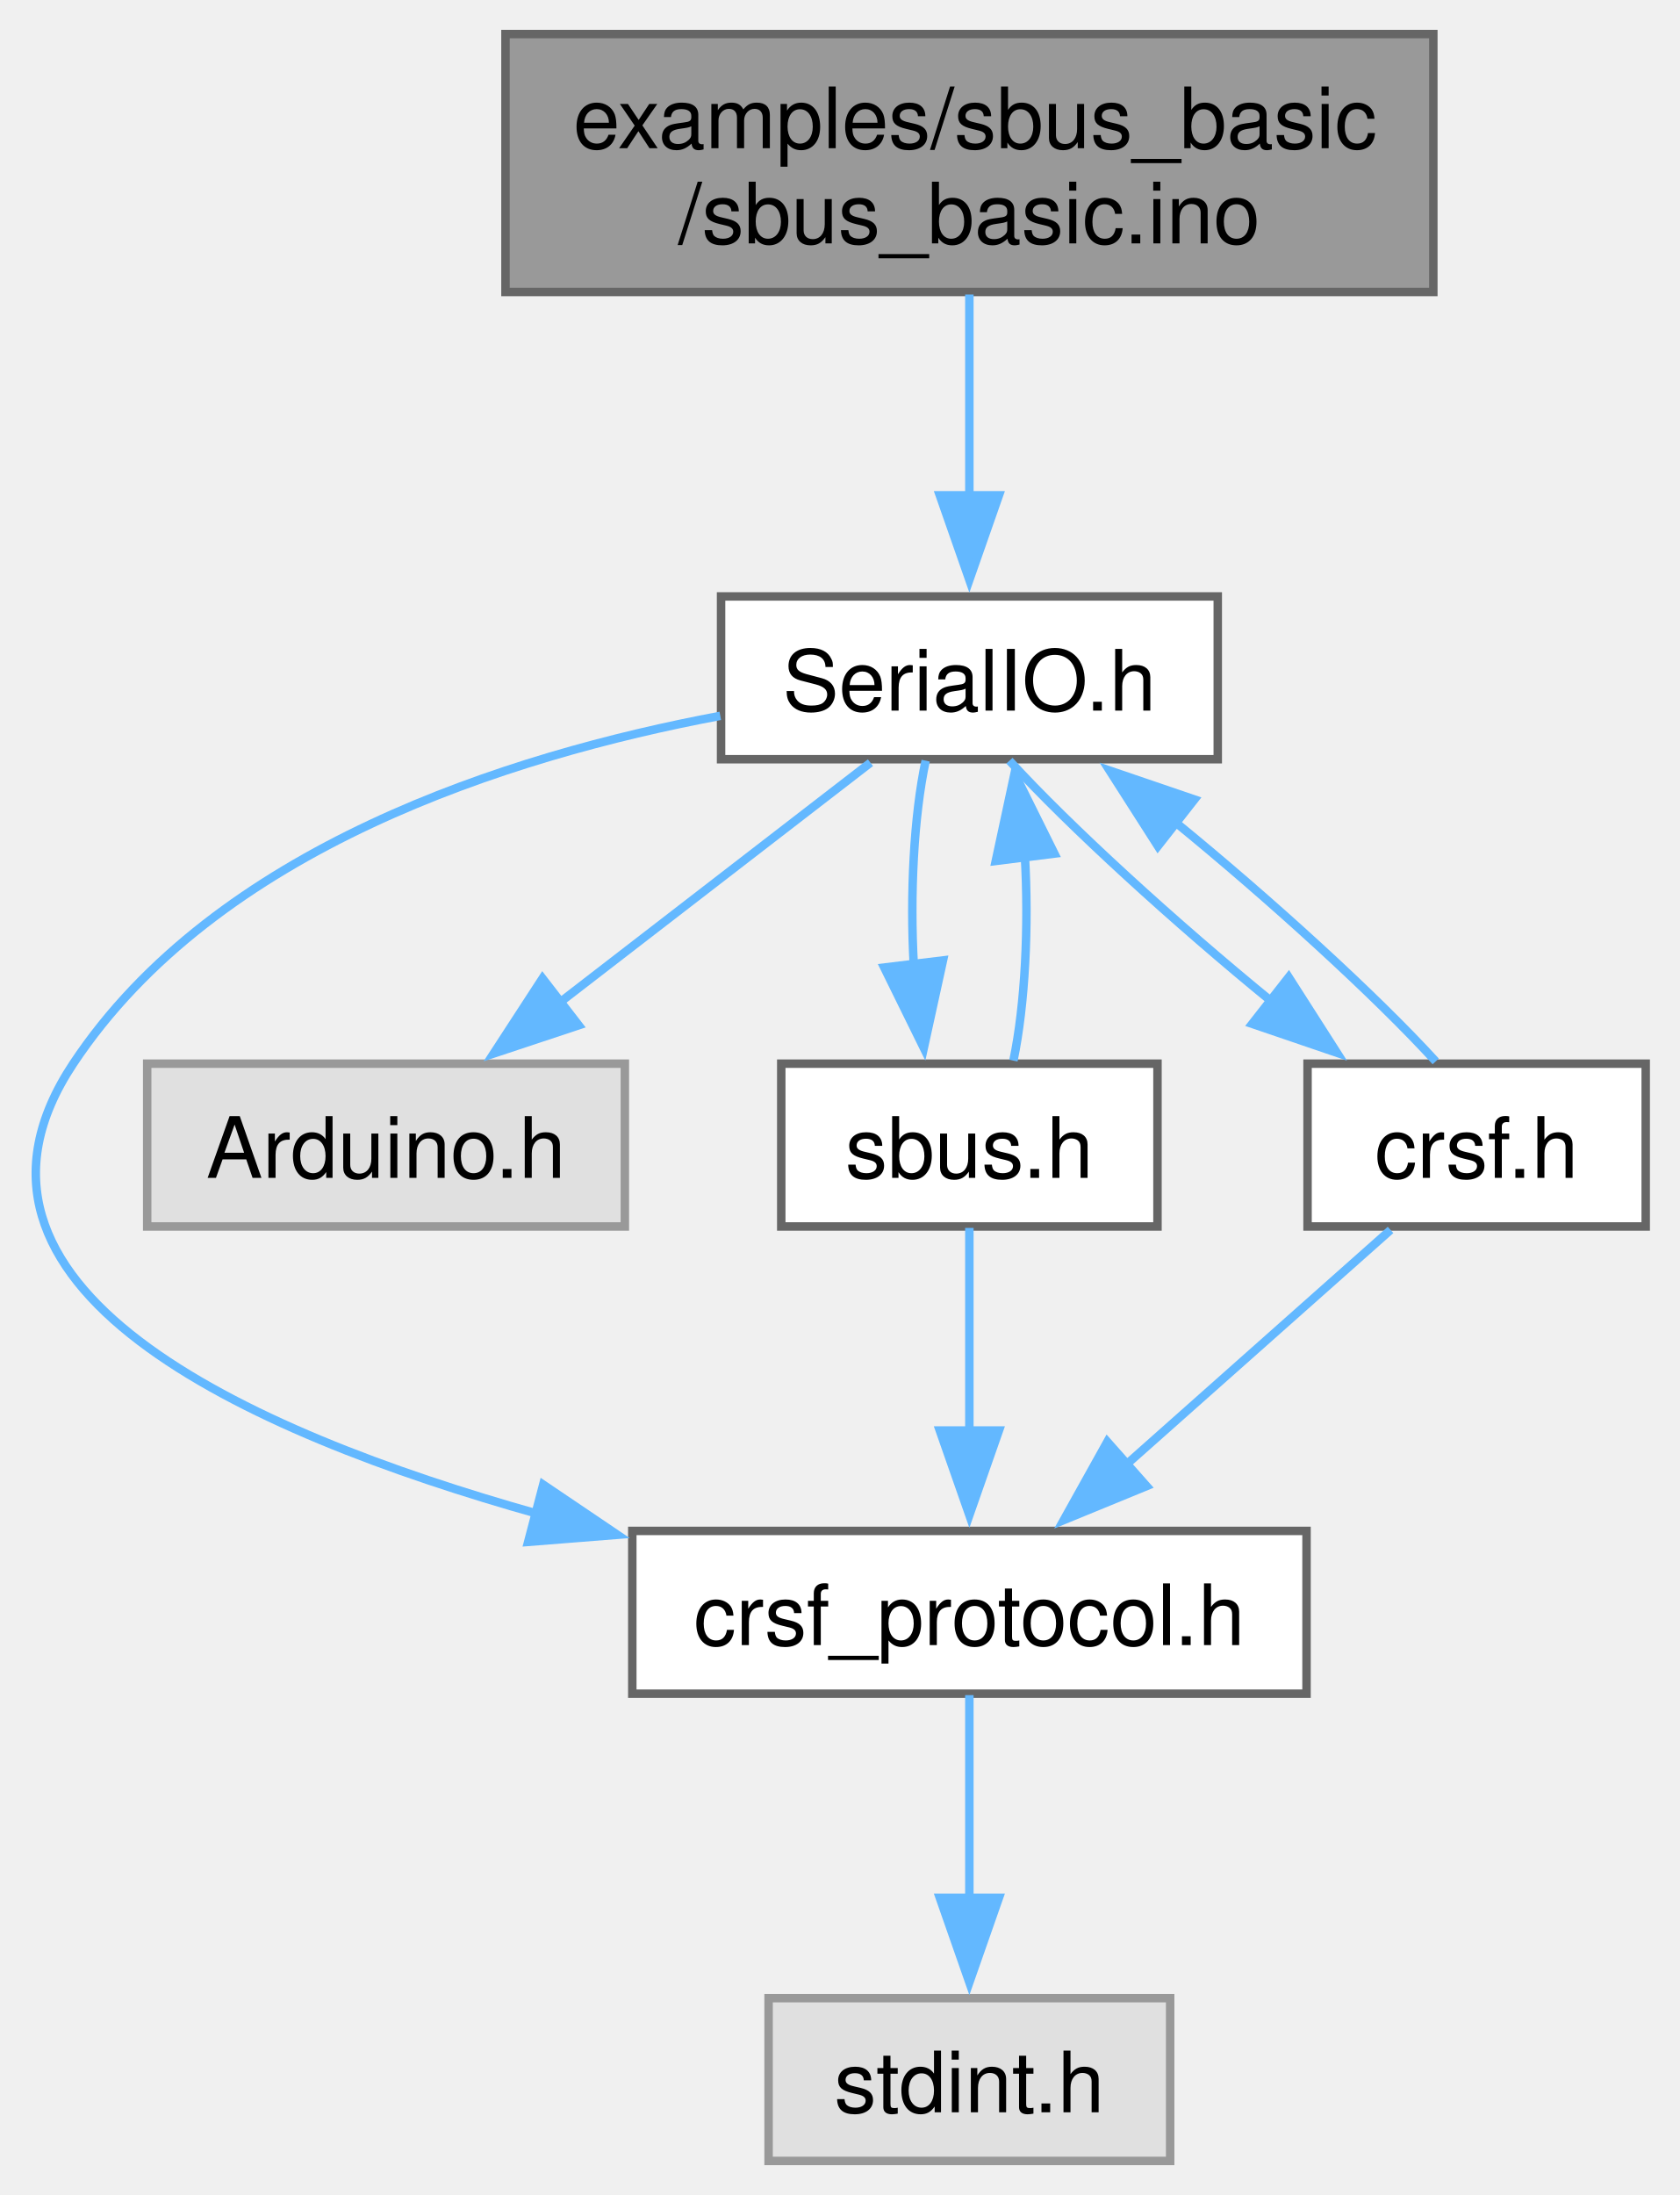
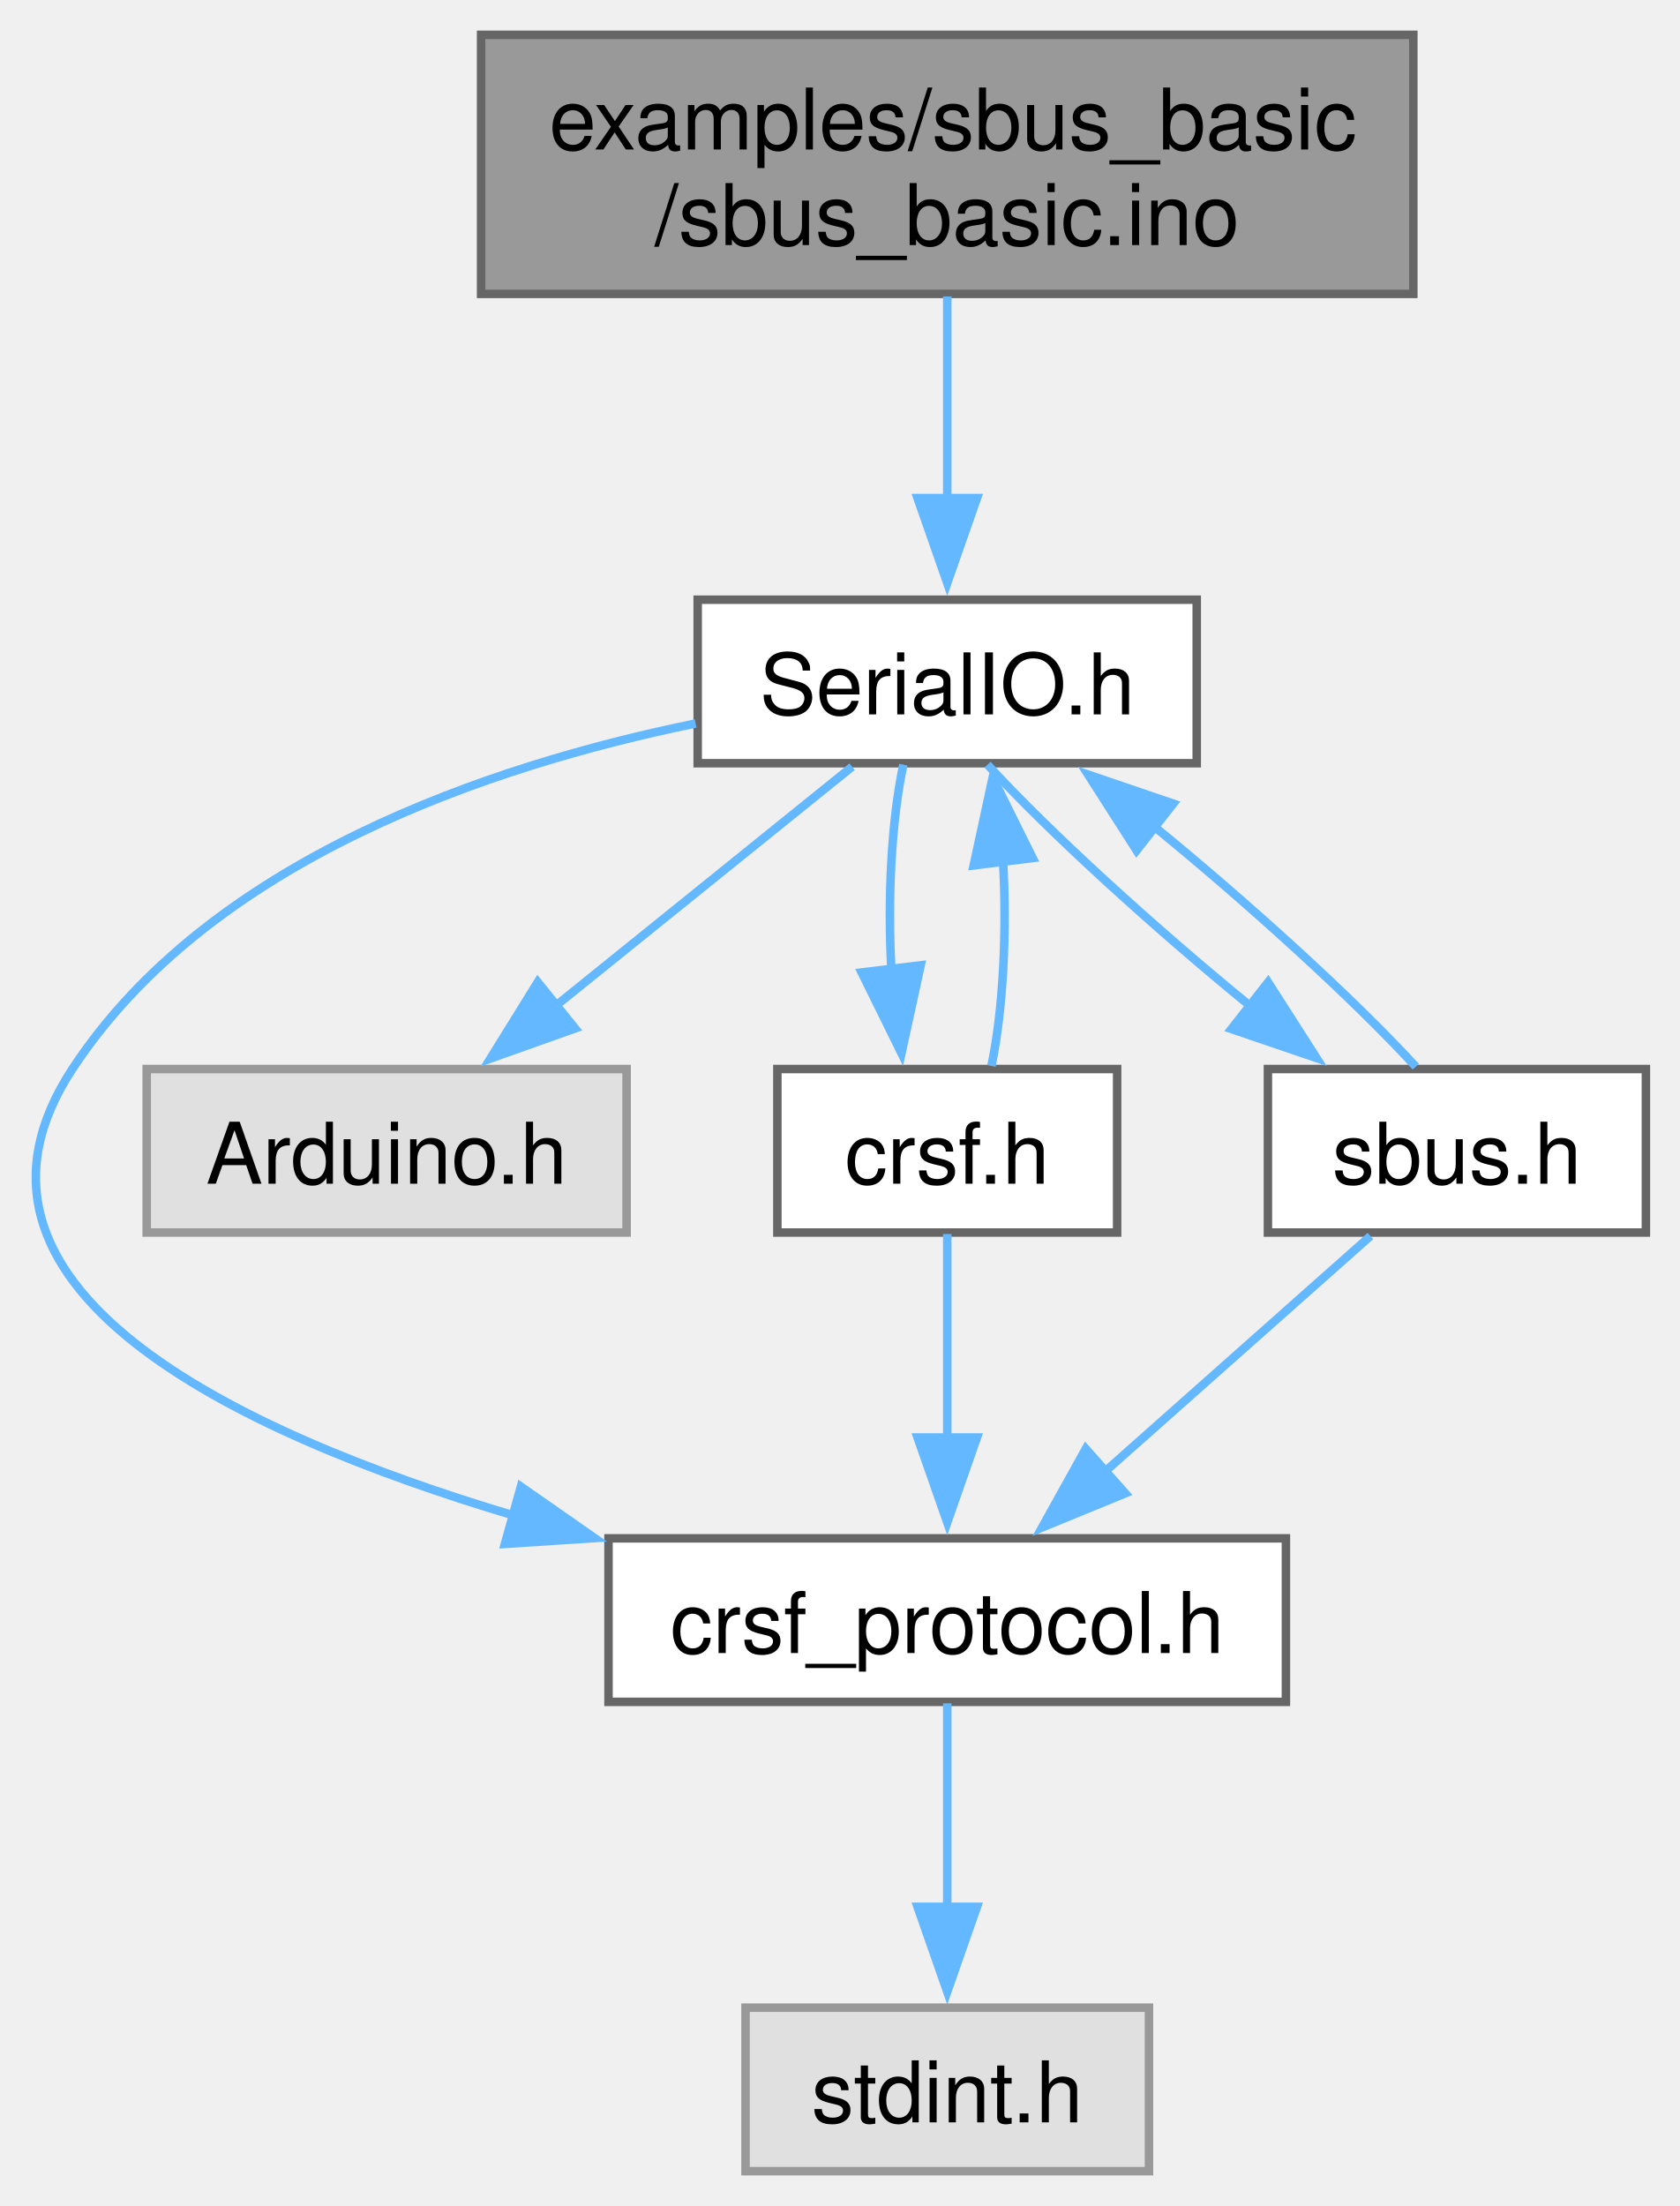
- <svg xmlns="http://www.w3.org/2000/svg" xmlns:xlink="http://www.w3.org/1999/xlink" width="199pt" height="260pt" viewBox="0.00 0.00 198.66 259.50">
+ <svg xmlns="http://www.w3.org/2000/svg" xmlns:xlink="http://www.w3.org/1999/xlink" width="198pt" height="260pt" viewBox="0.00 0.00 197.77 259.50">
  <g id="graph0" class="graph" transform="scale(1 1) rotate(0) translate(4 255.5)">
    <g id="Node000001" class="node">
      <g id="a_Node000001">
        <a xlink:title=" ">
-           <polygon fill="#999999" stroke="#666666" points="165.54,-251.5 55.79,-251.5 55.79,-221 165.54,-221 165.54,-251.5" />
-           <text text-anchor="start" x="63.79" y="-238" font-family="Helvetica,sans-Serif" font-size="10.00">examples/sbus_basic</text>
-           <text text-anchor="middle" x="110.66" y="-226.75" font-family="Helvetica,sans-Serif" font-size="10.00">/sbus_basic.ino</text>
+           <polygon fill="#999999" stroke="#666666" points="162.39,-251.5 52.64,-251.5 52.64,-221 162.39,-221 162.39,-251.5" />
+           <text text-anchor="start" x="60.64" y="-238" font-family="Helvetica,sans-Serif" font-size="10.00">examples/sbus_basic</text>
+           <text text-anchor="middle" x="107.52" y="-226.75" font-family="Helvetica,sans-Serif" font-size="10.00">/sbus_basic.ino</text>
        </a>
      </g>
    </g>
    <g id="Node000002" class="node">
      <g id="a_Node000002">
        <a xlink:href="SerialIO_8h.html" target="_top" xlink:title="Header file for serial input/output (IO) functionality.">
-           <polygon fill="white" stroke="#666666" points="140.04,-185 81.29,-185 81.29,-165.75 140.04,-165.75 140.04,-185" />
-           <text text-anchor="middle" x="110.66" y="-171.5" font-family="Helvetica,sans-Serif" font-size="10.00">SerialIO.h</text>
+           <polygon fill="white" stroke="#666666" points="136.89,-185 78.14,-185 78.14,-165.75 136.89,-165.75 136.89,-185" />
+           <text text-anchor="middle" x="107.52" y="-171.5" font-family="Helvetica,sans-Serif" font-size="10.00">SerialIO.h</text>
        </a>
      </g>
    </g>
    <g id="edge1_Node000001_Node000002" class="edge">
      <g id="a_edge1_Node000001_Node000002">
        <a xlink:title=" ">
-           <path fill="none" stroke="#63b8ff" d="M110.66,-220.7C110.66,-213.46 110.66,-204.59 110.66,-196.69" />
-           <polygon fill="#63b8ff" stroke="#63b8ff" points="114.16,-196.96 110.66,-186.96 107.16,-196.96 114.16,-196.96" />
+           <path fill="none" stroke="#63b8ff" d="M107.52,-220.7C107.52,-213.46 107.52,-204.59 107.52,-196.69" />
+           <polygon fill="#63b8ff" stroke="#63b8ff" points="111.02,-196.96 107.52,-186.96 104.02,-196.96 111.02,-196.96" />
        </a>
      </g>
    </g>
    <g id="Node000003" class="node">
      <g id="a_Node000003">
        <a xlink:href="crsf__protocol_8h.html" target="_top" xlink:title="Header file for the CRSF protocol implementation.">
-           <polygon fill="white" stroke="#666666" points="150.54,-74.5 70.79,-74.5 70.79,-55.25 150.54,-55.25 150.54,-74.5" />
-           <text text-anchor="middle" x="110.66" y="-61" font-family="Helvetica,sans-Serif" font-size="10.00">crsf_protocol.h</text>
+           <polygon fill="white" stroke="#666666" points="147.39,-74.5 67.64,-74.5 67.64,-55.25 147.39,-55.25 147.39,-74.5" />
+           <text text-anchor="middle" x="107.52" y="-61" font-family="Helvetica,sans-Serif" font-size="10.00">crsf_protocol.h</text>
        </a>
      </g>
    </g>
    <g id="edge2_Node000002_Node000003" class="edge">
      <g id="a_edge2_Node000002_Node000003">
        <a xlink:title=" ">
-           <path fill="none" stroke="#63b8ff" d="M81.2,-170.88C56.12,-166.17 21.56,-155.2 4.66,-129.75 -12.79,-103.47 24.64,-86.33 59.74,-76.48" />
-           <polygon fill="#63b8ff" stroke="#63b8ff" points="60.25,-79.97 69.03,-74.04 58.47,-73.2 60.25,-79.97" />
+           <path fill="none" stroke="#63b8ff" d="M77.9,-170.43C53.6,-165.45 20.67,-154.35 4.52,-129.75 -12.21,-104.28 22.96,-87.18 56.65,-77.14" />
+           <polygon fill="#63b8ff" stroke="#63b8ff" points="57.32,-80.59 66.01,-74.53 55.44,-73.84 57.32,-80.59" />
        </a>
      </g>
    </g>
    <g id="Node000005" class="node">
      <g id="a_Node000005">
        <a xlink:title=" ">
-           <polygon fill="#e0e0e0" stroke="#999999" points="69.91,-129.75 13.41,-129.75 13.41,-110.5 69.91,-110.5 69.91,-129.75" />
-           <text text-anchor="middle" x="41.66" y="-116.25" font-family="Helvetica,sans-Serif" font-size="10.00">Arduino.h</text>
+           <polygon fill="#e0e0e0" stroke="#999999" points="69.77,-129.75 13.27,-129.75 13.27,-110.5 69.77,-110.5 69.77,-129.75" />
+           <text text-anchor="middle" x="41.52" y="-116.25" font-family="Helvetica,sans-Serif" font-size="10.00">Arduino.h</text>
        </a>
      </g>
    </g>
    <g id="edge4_Node000002_Node000005" class="edge">
      <g id="a_edge4_Node000002_Node000005">
        <a xlink:title=" ">
-           <path fill="none" stroke="#63b8ff" d="M98.96,-165.34C88.88,-157.57 74.12,-146.17 62.1,-136.9" />
-           <polygon fill="#63b8ff" stroke="#63b8ff" points="64.45,-134.29 54.39,-130.95 60.17,-139.83 64.45,-134.29" />
+           <path fill="none" stroke="#63b8ff" d="M96.32,-165.34C86.78,-157.65 72.84,-146.4 61.41,-137.18" />
+           <polygon fill="#63b8ff" stroke="#63b8ff" points="63.71,-134.53 53.73,-130.98 59.31,-139.98 63.71,-134.53" />
        </a>
      </g>
    </g>
    <g id="Node000006" class="node">
      <g id="a_Node000006">
-         <a xlink:href="sbus_8h.html" target="_top" xlink:title="Header file for the SBUS protocol implementation.">
-           <polygon fill="white" stroke="#666666" points="132.91,-129.75 88.41,-129.75 88.41,-110.5 132.91,-110.5 132.91,-129.75" />
-           <text text-anchor="middle" x="110.66" y="-116.25" font-family="Helvetica,sans-Serif" font-size="10.00">sbus.h</text>
+         <a xlink:href="crsf_8h.html" target="_top" xlink:title="Header file for the CRSF protocol implementation.">
+           <polygon fill="white" stroke="#666666" points="127.52,-129.75 87.52,-129.75 87.52,-110.5 127.52,-110.5 127.52,-129.75" />
+           <text text-anchor="middle" x="107.52" y="-116.25" font-family="Helvetica,sans-Serif" font-size="10.00">crsf.h</text>
        </a>
      </g>
    </g>
    <g id="edge5_Node000002_Node000006" class="edge">
      <g id="a_edge5_Node000002_Node000006">
        <a xlink:title=" ">
-           <path fill="none" stroke="#63b8ff" d="M105.49,-165.58C104.08,-158.99 103.62,-149.71 104.09,-141.32" />
-           <polygon fill="#63b8ff" stroke="#63b8ff" points="107.54,-141.96 105.27,-131.61 100.59,-141.12 107.54,-141.96" />
+           <path fill="none" stroke="#63b8ff" d="M102.35,-165.58C100.94,-158.99 100.47,-149.71 100.95,-141.32" />
+           <polygon fill="#63b8ff" stroke="#63b8ff" points="104.39,-141.96 102.13,-131.61 97.44,-141.12 104.39,-141.96" />
        </a>
      </g>
    </g>
    <g id="Node000007" class="node">
      <g id="a_Node000007">
-         <a xlink:href="crsf_8h.html" target="_top" xlink:title="Header file for the CRSF protocol implementation.">
-           <polygon fill="white" stroke="#666666" points="190.66,-129.75 150.66,-129.75 150.66,-110.5 190.66,-110.5 190.66,-129.75" />
-           <text text-anchor="middle" x="170.66" y="-116.25" font-family="Helvetica,sans-Serif" font-size="10.00">crsf.h</text>
+         <a xlink:href="sbus_8h.html" target="_top" xlink:title="Header file for the SBUS protocol implementation.">
+           <polygon fill="white" stroke="#666666" points="189.77,-129.75 145.27,-129.75 145.27,-110.5 189.77,-110.5 189.77,-129.75" />
+           <text text-anchor="middle" x="167.52" y="-116.25" font-family="Helvetica,sans-Serif" font-size="10.00">sbus.h</text>
        </a>
      </g>
    </g>
    <g id="edge8_Node000002_Node000007" class="edge">
      <g id="a_edge8_Node000002_Node000007">
        <a xlink:title=" ">
-           <path fill="none" stroke="#63b8ff" d="M115.4,-165.58C122.47,-157.84 135.02,-146.39 146.49,-137.04" />
-           <polygon fill="#63b8ff" stroke="#63b8ff" points="148.43,-139.97 154.14,-131.04 144.11,-134.46 148.43,-139.97" />
+           <path fill="none" stroke="#63b8ff" d="M112.26,-165.58C119.32,-157.84 131.88,-146.39 143.35,-137.04" />
+           <polygon fill="#63b8ff" stroke="#63b8ff" points="145.29,-139.97 151,-131.04 140.97,-134.46 145.29,-139.97" />
        </a>
      </g>
    </g>
    <g id="Node000004" class="node">
      <g id="a_Node000004">
        <a xlink:title=" ">
-           <polygon fill="#e0e0e0" stroke="#999999" points="134.41,-19.25 86.91,-19.25 86.91,0 134.41,0 134.41,-19.25" />
-           <text text-anchor="middle" x="110.66" y="-5.75" font-family="Helvetica,sans-Serif" font-size="10.00">stdint.h</text>
+           <polygon fill="#e0e0e0" stroke="#999999" points="131.27,-19.25 83.77,-19.25 83.77,0 131.27,0 131.27,-19.25" />
+           <text text-anchor="middle" x="107.52" y="-5.75" font-family="Helvetica,sans-Serif" font-size="10.00">stdint.h</text>
        </a>
      </g>
    </g>
    <g id="edge3_Node000003_Node000004" class="edge">
      <g id="a_edge3_Node000003_Node000004">
        <a xlink:title=" ">
-           <path fill="none" stroke="#63b8ff" d="M110.66,-55.08C110.66,-48.57 110.66,-39.42 110.66,-31.12" />
-           <polygon fill="#63b8ff" stroke="#63b8ff" points="114.16,-31.12 110.66,-21.12 107.16,-31.12 114.16,-31.12" />
+           <path fill="none" stroke="#63b8ff" d="M107.52,-55.08C107.52,-48.57 107.52,-39.42 107.52,-31.12" />
+           <polygon fill="#63b8ff" stroke="#63b8ff" points="111.02,-31.12 107.52,-21.12 104.02,-31.12 111.02,-31.12" />
        </a>
      </g>
    </g>
-     <g id="edge7_Node000006_Node000002" class="edge">
-       <g id="a_edge7_Node000006_Node000002">
+     <g id="edge6_Node000006_Node000002" class="edge">
+       <g id="a_edge6_Node000006_Node000002">
        <a xlink:title=" ">
-           <path fill="none" stroke="#63b8ff" d="M115.87,-130.11C117.26,-136.75 117.71,-146.05 117.22,-154.42" />
-           <polygon fill="#63b8ff" stroke="#63b8ff" points="113.78,-153.72 116.01,-164.08 120.72,-154.59 113.78,-153.72" />
+           <path fill="none" stroke="#63b8ff" d="M112.72,-130.11C114.12,-136.75 114.57,-146.05 114.08,-154.42" />
+           <polygon fill="#63b8ff" stroke="#63b8ff" points="110.63,-153.72 112.87,-164.08 117.58,-154.59 110.63,-153.72" />
        </a>
      </g>
    </g>
-     <g id="edge6_Node000006_Node000003" class="edge">
-       <g id="a_edge6_Node000006_Node000003">
+     <g id="edge7_Node000006_Node000003" class="edge">
+       <g id="a_edge7_Node000006_Node000003">
        <a xlink:title=" ">
-           <path fill="none" stroke="#63b8ff" d="M110.66,-110.33C110.66,-103.82 110.66,-94.67 110.66,-86.37" />
-           <polygon fill="#63b8ff" stroke="#63b8ff" points="114.16,-86.37 110.66,-76.37 107.16,-86.37 114.16,-86.37" />
+           <path fill="none" stroke="#63b8ff" d="M107.52,-110.33C107.52,-103.82 107.52,-94.67 107.52,-86.37" />
+           <polygon fill="#63b8ff" stroke="#63b8ff" points="111.02,-86.37 107.52,-76.37 104.02,-86.37 111.02,-86.37" />
        </a>
      </g>
    </g>
-     <g id="edge10_Node000007_Node000002" class="edge">
-       <g id="a_edge10_Node000007_Node000002">
+     <g id="edge9_Node000007_Node000002" class="edge">
+       <g id="a_edge9_Node000007_Node000002">
        <a xlink:title=" ">
-           <path fill="none" stroke="#63b8ff" d="M165.82,-130.02C158.75,-137.76 146.27,-149.14 134.86,-158.44" />
-           <polygon fill="#63b8ff" stroke="#63b8ff" points="132.96,-155.48 127.25,-164.41 137.28,-160.99 132.96,-155.48" />
+           <path fill="none" stroke="#63b8ff" d="M162.68,-130.02C155.6,-137.76 143.12,-149.14 131.71,-158.44" />
+           <polygon fill="#63b8ff" stroke="#63b8ff" points="129.81,-155.48 124.1,-164.41 134.13,-160.99 129.81,-155.48" />
        </a>
      </g>
    </g>
-     <g id="edge9_Node000007_Node000003" class="edge">
-       <g id="a_edge9_Node000007_Node000003">
+     <g id="edge10_Node000007_Node000003" class="edge">
+       <g id="a_edge10_Node000007_Node000003">
        <a xlink:title=" ">
-           <path fill="none" stroke="#63b8ff" d="M160.48,-110.09C151.9,-102.47 139.39,-91.37 129.06,-82.2" />
-           <polygon fill="#63b8ff" stroke="#63b8ff" points="131.62,-79.8 121.82,-75.78 126.98,-85.04 131.62,-79.8" />
+           <path fill="none" stroke="#63b8ff" d="M157.34,-110.09C148.75,-102.47 136.25,-91.37 125.91,-82.2" />
+           <polygon fill="#63b8ff" stroke="#63b8ff" points="128.48,-79.8 118.68,-75.78 123.83,-85.04 128.48,-79.8" />
        </a>
      </g>
    </g>
  </g>
</svg>
